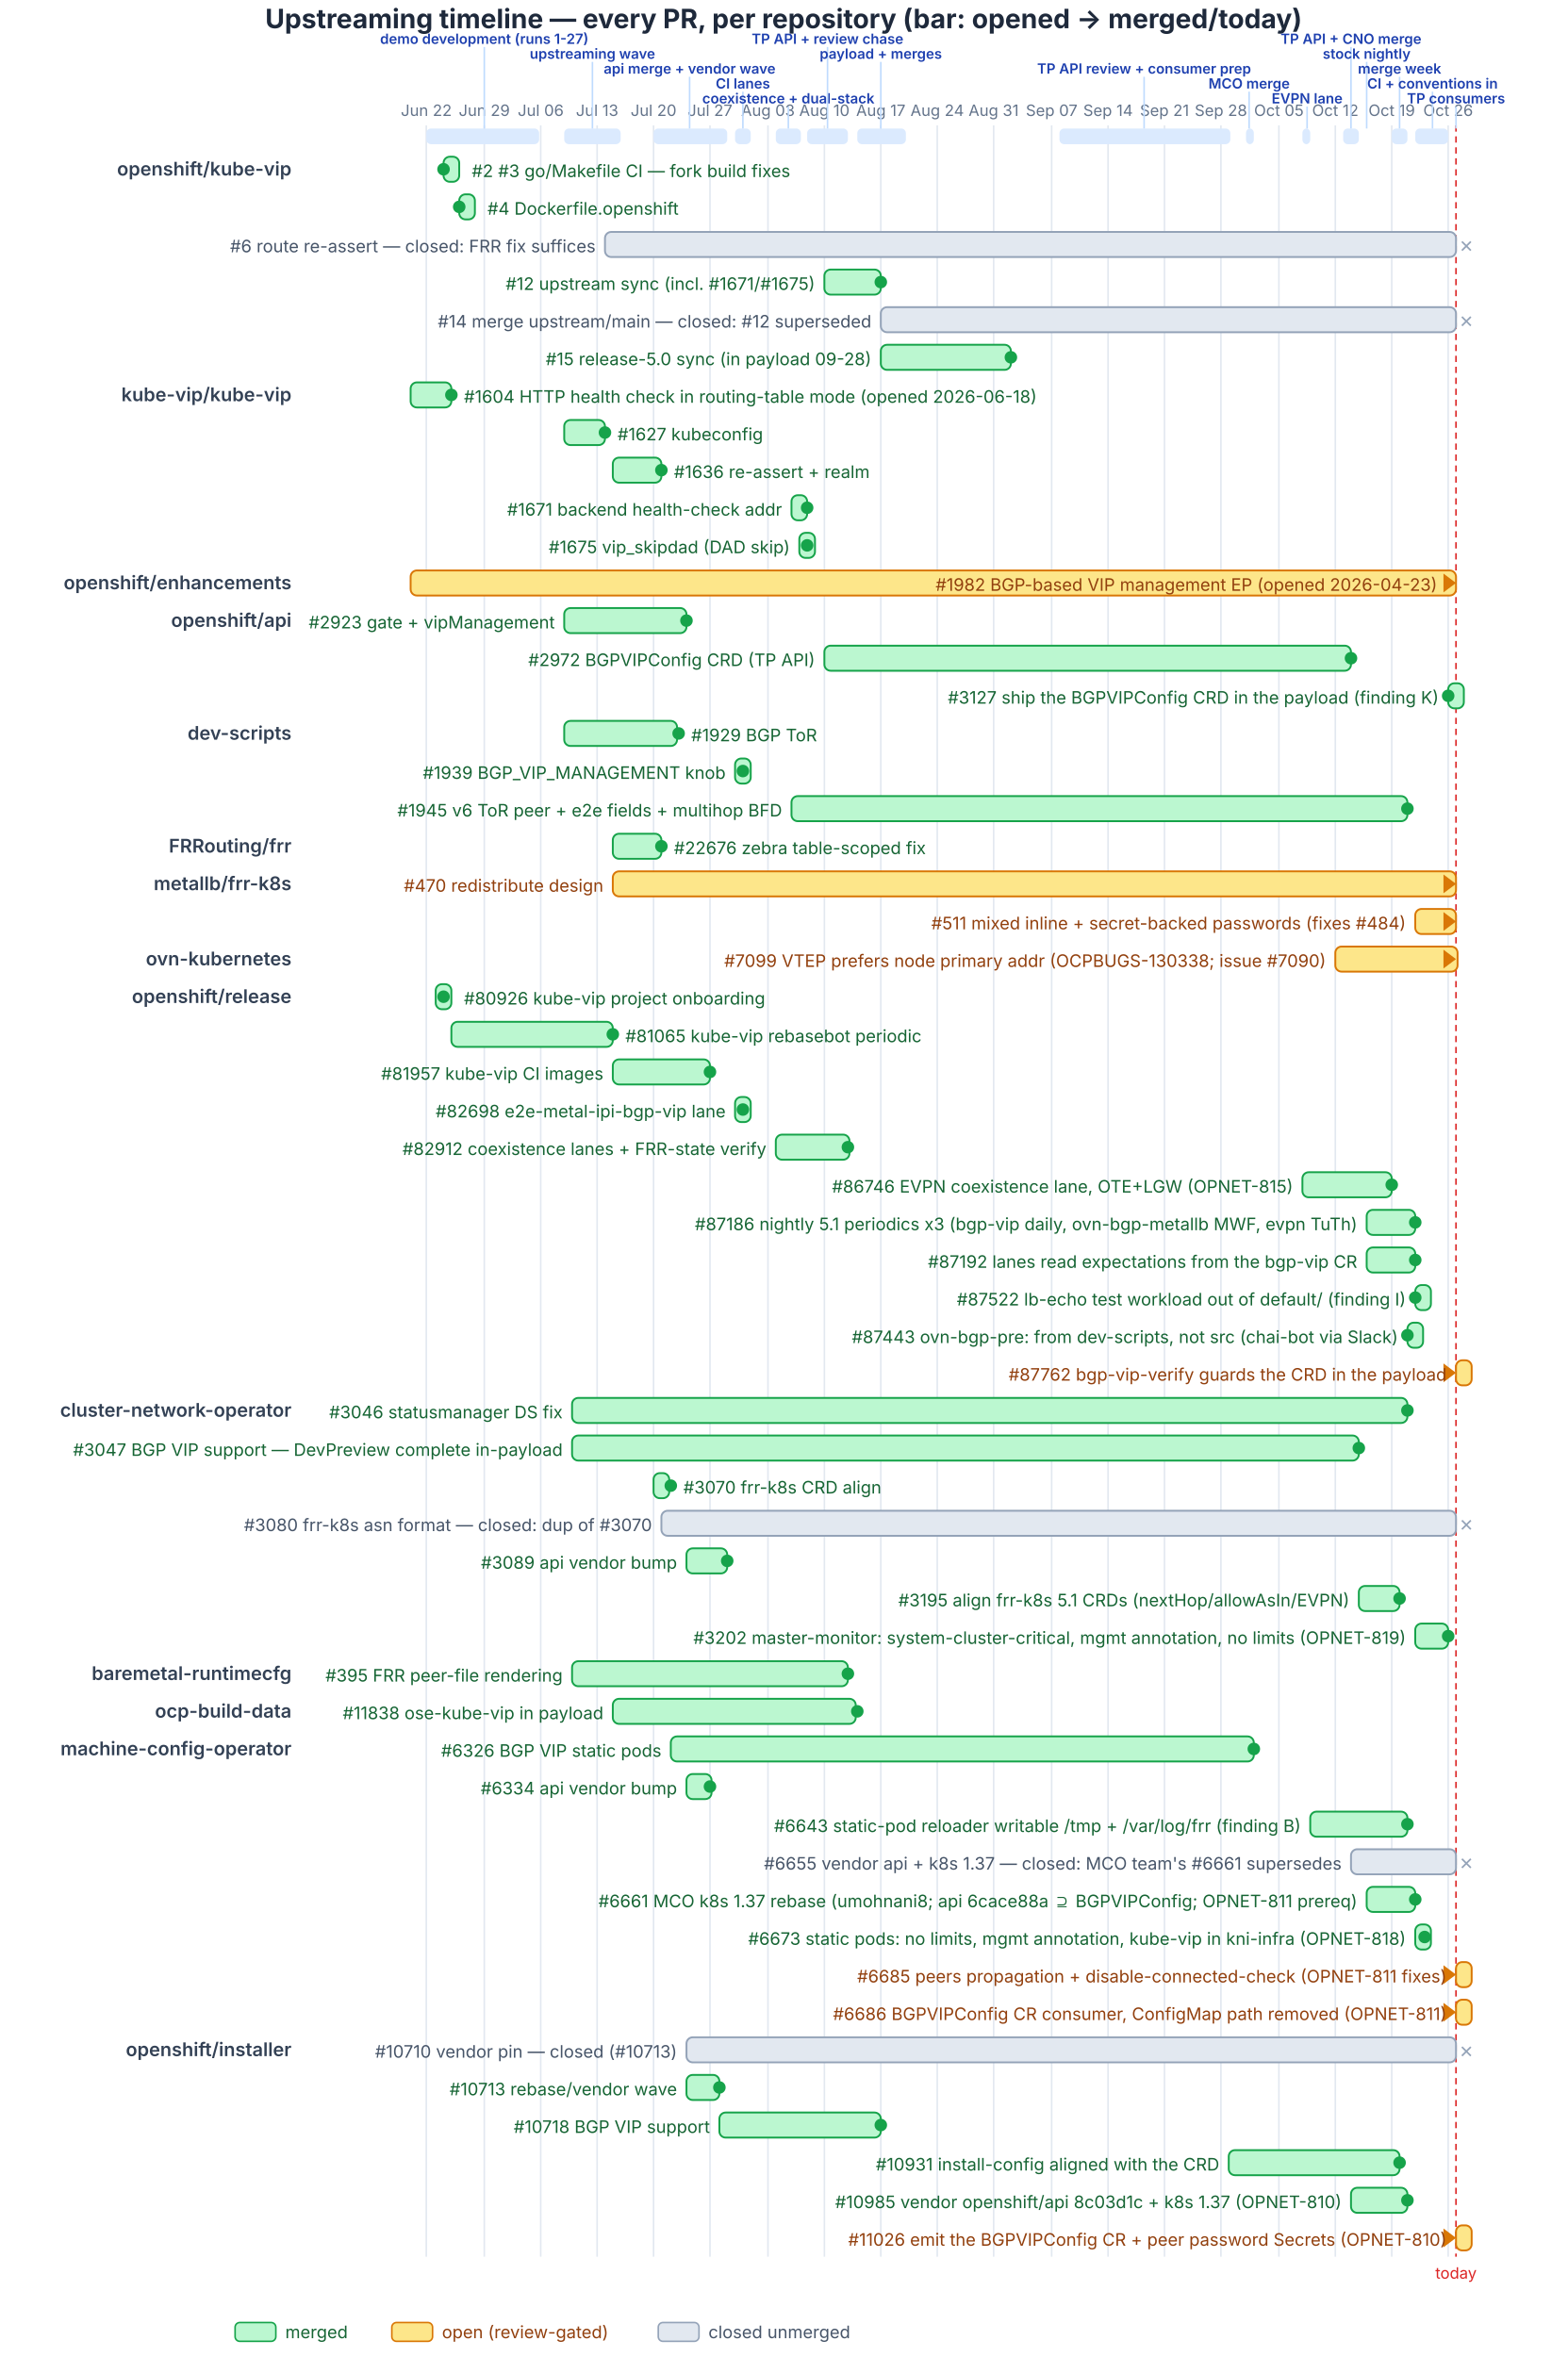
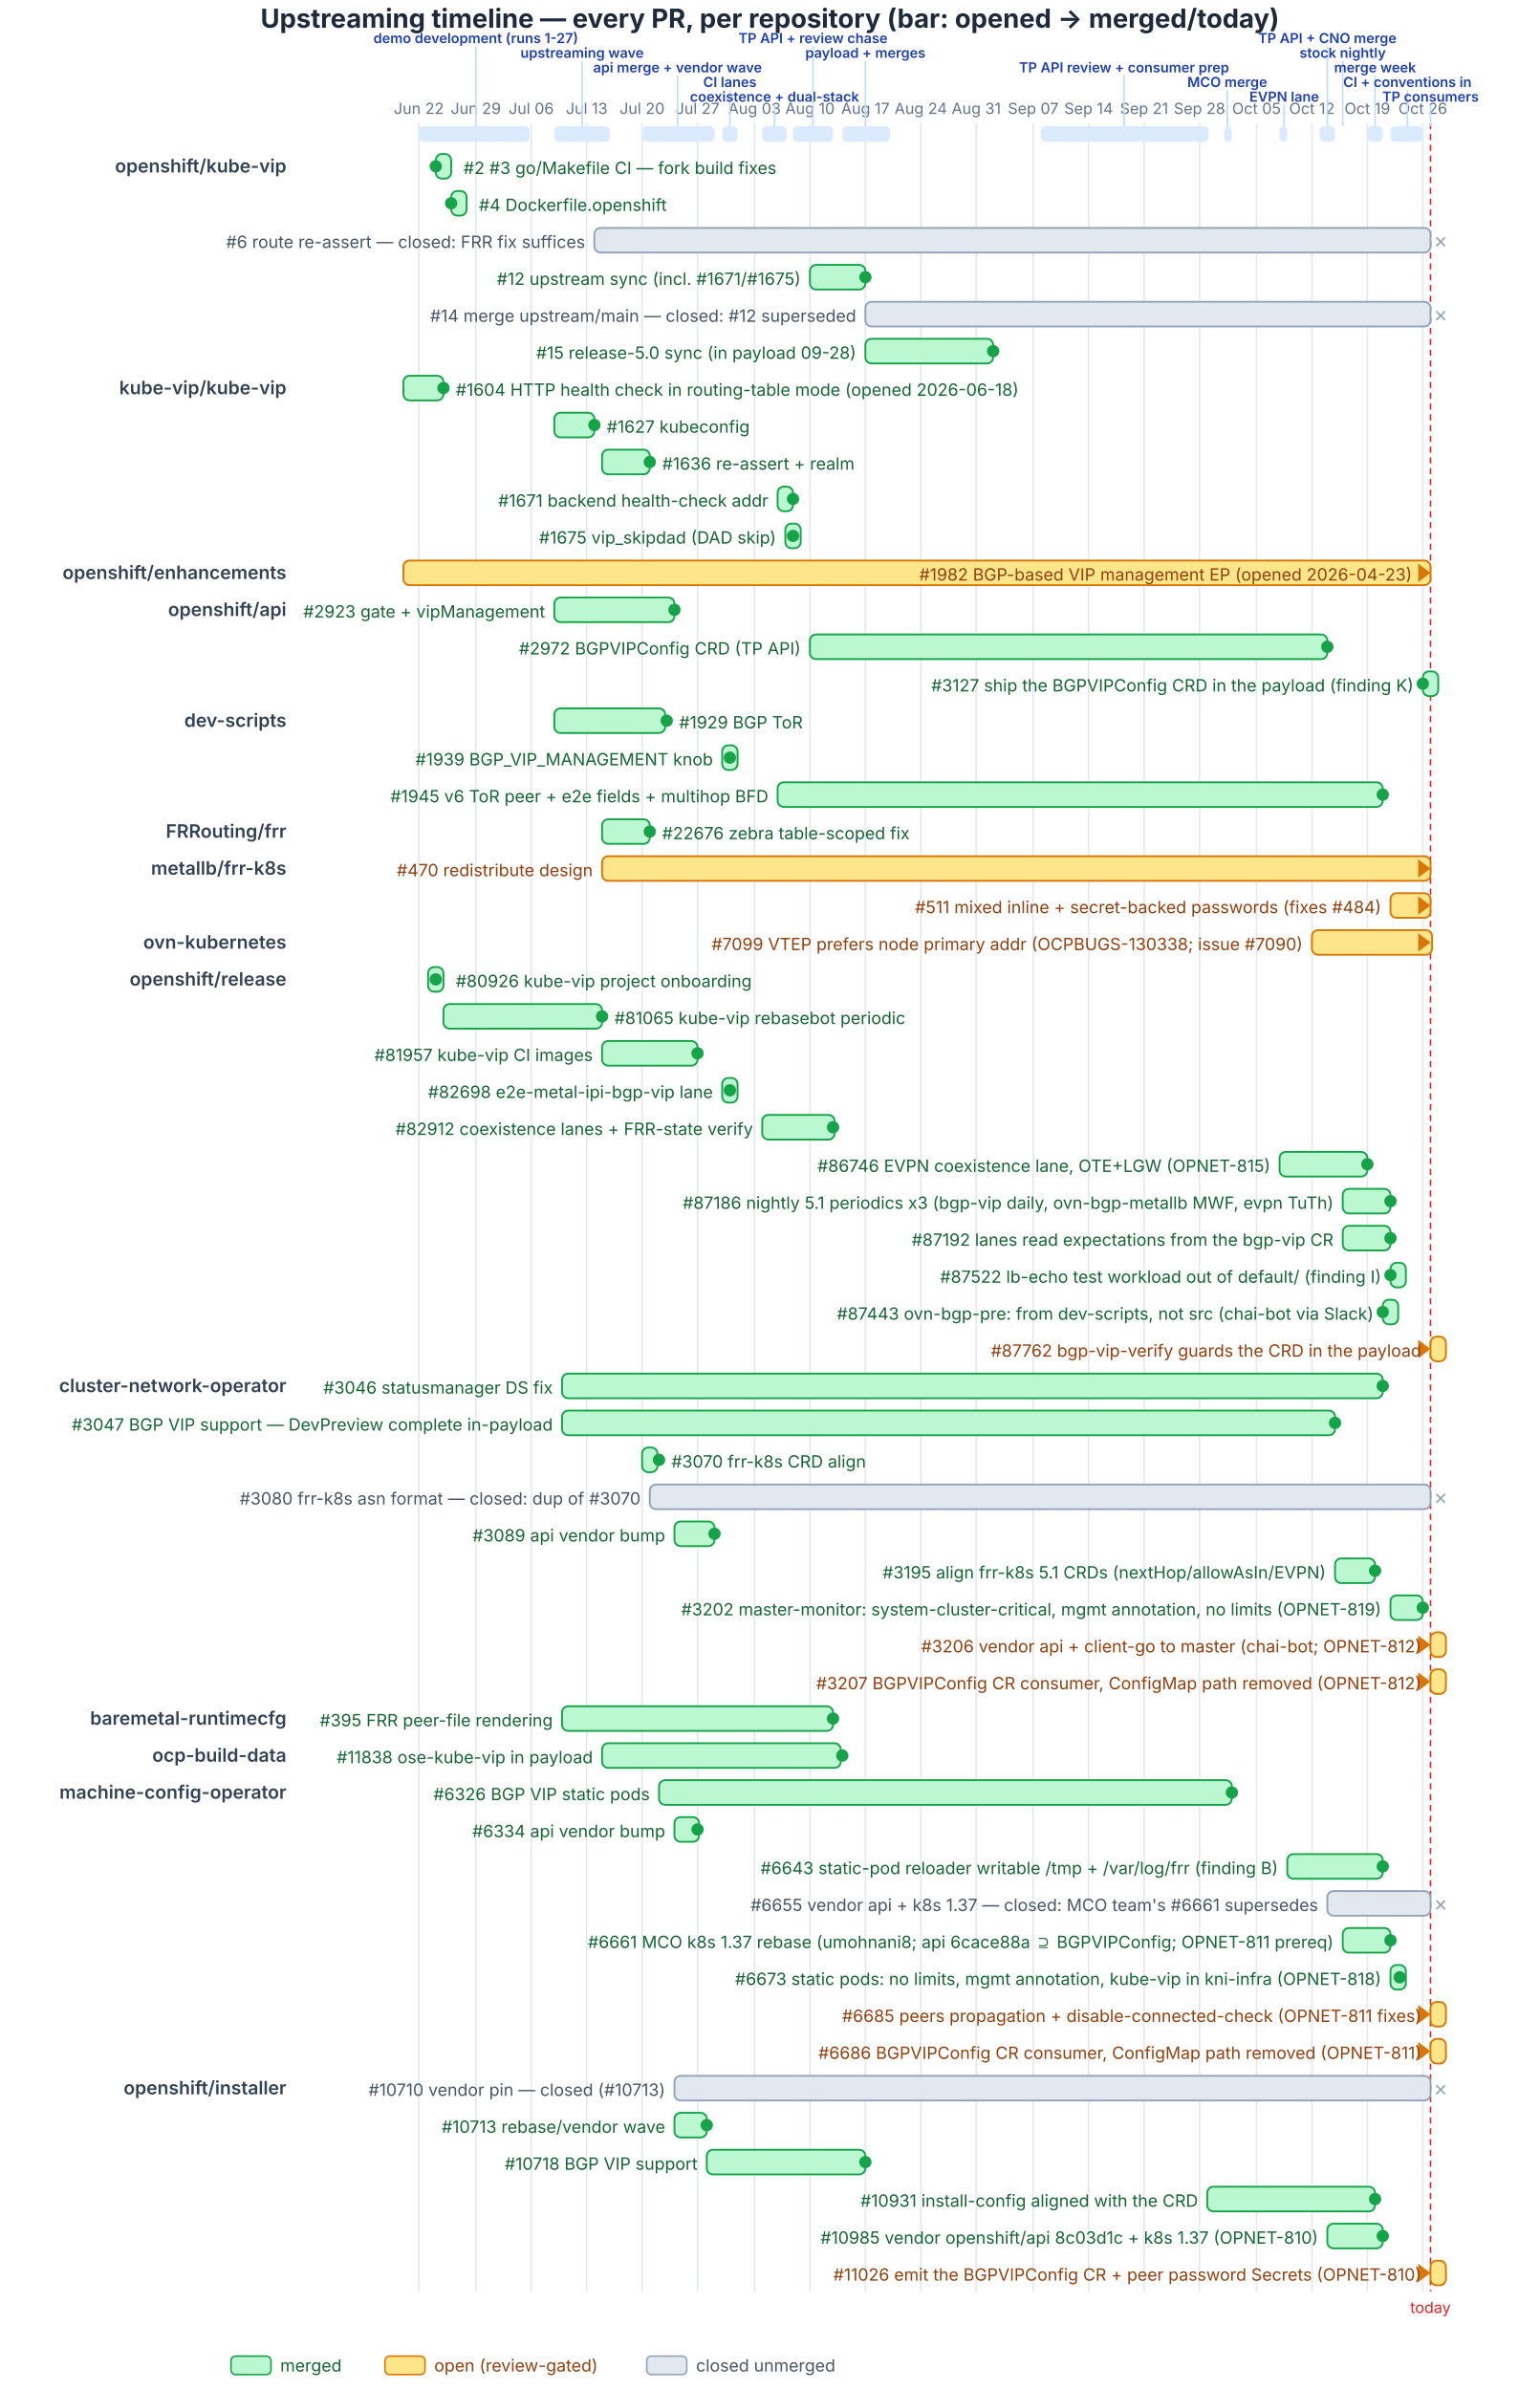
- <svg xmlns="http://www.w3.org/2000/svg" width="1000" height="1504" viewBox="0 0 1000 1504" font-family="Inter, Helvetica, Arial, sans-serif">
+ <svg xmlns="http://www.w3.org/2000/svg" width="1000" height="1552" viewBox="0 0 1000 1552" font-family="Inter, Helvetica, Arial, sans-serif">
  <text x="500" y="18" text-anchor="middle" font-size="17" font-weight="700" fill="#1e293b">Upstreaming timeline — every PR, per repository (bar: opened → merged/today)</text>
-   <line x1="272" y1="80" x2="272" y2="1440" stroke="#e2e8f0" stroke-width="1" />
+   <line x1="272" y1="80" x2="272" y2="1488" stroke="#e2e8f0" stroke-width="1" />
  <text x="272" y="74" text-anchor="middle" font-size="10" fill="#64748b">Jun 22</text>
-   <line x1="309" y1="80" x2="309" y2="1440" stroke="#e2e8f0" stroke-width="1" />
+   <line x1="309" y1="80" x2="309" y2="1488" stroke="#e2e8f0" stroke-width="1" />
  <text x="309" y="74" text-anchor="middle" font-size="10" fill="#64748b">Jun 29</text>
-   <line x1="345" y1="80" x2="345" y2="1440" stroke="#e2e8f0" stroke-width="1" />
+   <line x1="345" y1="80" x2="345" y2="1488" stroke="#e2e8f0" stroke-width="1" />
  <text x="345" y="74" text-anchor="middle" font-size="10" fill="#64748b">Jul 06</text>
-   <line x1="381" y1="80" x2="381" y2="1440" stroke="#e2e8f0" stroke-width="1" />
+   <line x1="381" y1="80" x2="381" y2="1488" stroke="#e2e8f0" stroke-width="1" />
  <text x="381" y="74" text-anchor="middle" font-size="10" fill="#64748b">Jul 13</text>
-   <line x1="417" y1="80" x2="417" y2="1440" stroke="#e2e8f0" stroke-width="1" />
+   <line x1="417" y1="80" x2="417" y2="1488" stroke="#e2e8f0" stroke-width="1" />
  <text x="417" y="74" text-anchor="middle" font-size="10" fill="#64748b">Jul 20</text>
-   <line x1="453" y1="80" x2="453" y2="1440" stroke="#e2e8f0" stroke-width="1" />
+   <line x1="453" y1="80" x2="453" y2="1488" stroke="#e2e8f0" stroke-width="1" />
  <text x="453" y="74" text-anchor="middle" font-size="10" fill="#64748b">Jul 27</text>
-   <line x1="490" y1="80" x2="490" y2="1440" stroke="#e2e8f0" stroke-width="1" />
+   <line x1="490" y1="80" x2="490" y2="1488" stroke="#e2e8f0" stroke-width="1" />
  <text x="490" y="74" text-anchor="middle" font-size="10" fill="#64748b">Aug 03</text>
-   <line x1="526" y1="80" x2="526" y2="1440" stroke="#e2e8f0" stroke-width="1" />
+   <line x1="526" y1="80" x2="526" y2="1488" stroke="#e2e8f0" stroke-width="1" />
  <text x="526" y="74" text-anchor="middle" font-size="10" fill="#64748b">Aug 10</text>
-   <line x1="562" y1="80" x2="562" y2="1440" stroke="#e2e8f0" stroke-width="1" />
+   <line x1="562" y1="80" x2="562" y2="1488" stroke="#e2e8f0" stroke-width="1" />
  <text x="562" y="74" text-anchor="middle" font-size="10" fill="#64748b">Aug 17</text>
-   <line x1="598" y1="80" x2="598" y2="1440" stroke="#e2e8f0" stroke-width="1" />
+   <line x1="598" y1="80" x2="598" y2="1488" stroke="#e2e8f0" stroke-width="1" />
  <text x="598" y="74" text-anchor="middle" font-size="10" fill="#64748b">Aug 24</text>
-   <line x1="634" y1="80" x2="634" y2="1440" stroke="#e2e8f0" stroke-width="1" />
+   <line x1="634" y1="80" x2="634" y2="1488" stroke="#e2e8f0" stroke-width="1" />
  <text x="634" y="74" text-anchor="middle" font-size="10" fill="#64748b">Aug 31</text>
-   <line x1="671" y1="80" x2="671" y2="1440" stroke="#e2e8f0" stroke-width="1" />
+   <line x1="671" y1="80" x2="671" y2="1488" stroke="#e2e8f0" stroke-width="1" />
  <text x="671" y="74" text-anchor="middle" font-size="10" fill="#64748b">Sep 07</text>
-   <line x1="707" y1="80" x2="707" y2="1440" stroke="#e2e8f0" stroke-width="1" />
+   <line x1="707" y1="80" x2="707" y2="1488" stroke="#e2e8f0" stroke-width="1" />
  <text x="707" y="74" text-anchor="middle" font-size="10" fill="#64748b">Sep 14</text>
-   <line x1="743" y1="80" x2="743" y2="1440" stroke="#e2e8f0" stroke-width="1" />
+   <line x1="743" y1="80" x2="743" y2="1488" stroke="#e2e8f0" stroke-width="1" />
  <text x="743" y="74" text-anchor="middle" font-size="10" fill="#64748b">Sep 21</text>
-   <line x1="779" y1="80" x2="779" y2="1440" stroke="#e2e8f0" stroke-width="1" />
+   <line x1="779" y1="80" x2="779" y2="1488" stroke="#e2e8f0" stroke-width="1" />
  <text x="779" y="74" text-anchor="middle" font-size="10" fill="#64748b">Sep 28</text>
-   <line x1="816" y1="80" x2="816" y2="1440" stroke="#e2e8f0" stroke-width="1" />
+   <line x1="816" y1="80" x2="816" y2="1488" stroke="#e2e8f0" stroke-width="1" />
  <text x="816" y="74" text-anchor="middle" font-size="10" fill="#64748b">Oct 05</text>
-   <line x1="852" y1="80" x2="852" y2="1440" stroke="#e2e8f0" stroke-width="1" />
+   <line x1="852" y1="80" x2="852" y2="1488" stroke="#e2e8f0" stroke-width="1" />
  <text x="852" y="74" text-anchor="middle" font-size="10" fill="#64748b">Oct 12</text>
-   <line x1="888" y1="80" x2="888" y2="1440" stroke="#e2e8f0" stroke-width="1" />
+   <line x1="888" y1="80" x2="888" y2="1488" stroke="#e2e8f0" stroke-width="1" />
  <text x="888" y="74" text-anchor="middle" font-size="10" fill="#64748b">Oct 19</text>
-   <line x1="924" y1="80" x2="924" y2="1440" stroke="#e2e8f0" stroke-width="1" />
+   <line x1="924" y1="80" x2="924" y2="1488" stroke="#e2e8f0" stroke-width="1" />
  <text x="924" y="74" text-anchor="middle" font-size="10" fill="#64748b">Oct 26</text>
-   <line x1="929" y1="80" x2="929" y2="1440" stroke="#dc2626" stroke-width="1" stroke-dasharray="4 3" />
-   <text x="929" y="1454" text-anchor="middle" font-size="10" fill="#dc2626">today</text>
+   <line x1="929" y1="80" x2="929" y2="1488" stroke="#dc2626" stroke-width="1" stroke-dasharray="4 3" />
+   <text x="929" y="1502" text-anchor="middle" font-size="10" fill="#dc2626">today</text>
  <rect x="272" y="82" width="72" height="10" rx="3" fill="#dbeafe" />
  <line x1="309" y1="30.0" x2="309" y2="82" stroke="#bfdbfe" stroke-width="1" />
  <text x="309" y="28.0" text-anchor="middle" font-size="9" font-weight="600" fill="#1e40af">demo development (runs 1-27)</text>
  <rect x="360" y="82" width="36" height="10" rx="3" fill="#dbeafe" />
  <line x1="378" y1="39.5" x2="378" y2="82" stroke="#bfdbfe" stroke-width="1" />
  <text x="378" y="37.5" text-anchor="middle" font-size="9" font-weight="600" fill="#1e40af">upstreaming wave</text>
  <rect x="417" y="82" width="47" height="10" rx="3" fill="#dbeafe" />
  <line x1="440" y1="49.0" x2="440" y2="82" stroke="#bfdbfe" stroke-width="1" />
  <text x="440" y="47.0" text-anchor="middle" font-size="9" font-weight="600" fill="#1e40af">api merge + vendor wave</text>
  <rect x="469" y="82" width="10" height="10" rx="3" fill="#dbeafe" />
  <line x1="474" y1="58.5" x2="474" y2="82" stroke="#bfdbfe" stroke-width="1" />
  <text x="474" y="56.5" text-anchor="middle" font-size="9" font-weight="600" fill="#1e40af">CI lanes</text>
  <rect x="495" y="82" width="16" height="10" rx="3" fill="#dbeafe" />
  <line x1="503" y1="68.0" x2="503" y2="82" stroke="#bfdbfe" stroke-width="1" />
  <text x="503" y="66.0" text-anchor="middle" font-size="9" font-weight="600" fill="#1e40af">coexistence + dual-stack</text>
  <rect x="515" y="82" width="26" height="10" rx="3" fill="#dbeafe" />
  <line x1="528" y1="30.0" x2="528" y2="82" stroke="#bfdbfe" stroke-width="1" />
  <text x="528" y="28.0" text-anchor="middle" font-size="9" font-weight="600" fill="#1e40af">TP API + review chase</text>
  <rect x="547" y="82" width="31" height="10" rx="3" fill="#dbeafe" />
  <line x1="562" y1="39.5" x2="562" y2="82" stroke="#bfdbfe" stroke-width="1" />
  <text x="562" y="37.5" text-anchor="middle" font-size="9" font-weight="600" fill="#1e40af">payload + merges</text>
  <rect x="676" y="82" width="109" height="10" rx="3" fill="#dbeafe" />
  <line x1="730" y1="49.0" x2="730" y2="82" stroke="#bfdbfe" stroke-width="1" />
  <text x="730" y="47.0" text-anchor="middle" font-size="9" font-weight="600" fill="#1e40af">TP API review + consumer prep</text>
  <rect x="795" y="82" width="5" height="10" rx="3" fill="#dbeafe" />
  <line x1="797" y1="58.5" x2="797" y2="82" stroke="#bfdbfe" stroke-width="1" />
  <text x="797" y="56.5" text-anchor="middle" font-size="9" font-weight="600" fill="#1e40af">MCO merge</text>
  <rect x="831" y="82" width="5" height="10" rx="3" fill="#dbeafe" />
  <line x1="834" y1="68.0" x2="834" y2="82" stroke="#bfdbfe" stroke-width="1" />
  <text x="834" y="66.0" text-anchor="middle" font-size="9" font-weight="600" fill="#1e40af">EVPN lane</text>
  <rect x="857" y="82" width="10" height="10" rx="3" fill="#dbeafe" />
  <line x1="862" y1="30.0" x2="862" y2="82" stroke="#bfdbfe" stroke-width="1" />
  <text x="862" y="28.0" text-anchor="middle" font-size="9" font-weight="600" fill="#1e40af">TP API + CNO merge</text>
  <rect x="872" y="82" width="0" height="10" rx="3" fill="#dbeafe" />
  <line x1="872" y1="39.5" x2="872" y2="82" stroke="#bfdbfe" stroke-width="1" />
  <text x="872" y="37.5" text-anchor="middle" font-size="9" font-weight="600" fill="#1e40af">stock nightly</text>
  <rect x="888" y="82" width="10" height="10" rx="3" fill="#dbeafe" />
  <line x1="893" y1="49.0" x2="893" y2="82" stroke="#bfdbfe" stroke-width="1" />
  <text x="893" y="47.0" text-anchor="middle" font-size="9" font-weight="600" fill="#1e40af">merge week</text>
  <rect x="903" y="82" width="21" height="10" rx="3" fill="#dbeafe" />
  <line x1="914" y1="58.5" x2="914" y2="82" stroke="#bfdbfe" stroke-width="1" />
  <text x="914" y="56.5" text-anchor="middle" font-size="9" font-weight="600" fill="#1e40af">CI + conventions in</text>
  <rect x="929" y="82" width="0" height="10" rx="3" fill="#dbeafe" />
  <line x1="929" y1="68.0" x2="929" y2="82" stroke="#bfdbfe" stroke-width="1" />
  <text x="929" y="66.0" text-anchor="middle" font-size="9" font-weight="600" fill="#1e40af">TP consumers</text>
  <text x="186" y="112" text-anchor="end" font-size="12" font-weight="600" fill="#334155">openshift/kube-vip</text>
  <rect x="283" y="100" width="10" height="16" rx="4" fill="#bbf7d0" stroke="#16a34a" stroke-width="1.2" />
  <circle cx="283" cy="108" r="4" fill="#16a34a" />
  <text x="301" y="113" font-size="11" fill="#166534">#2 #3 go/Makefile CI — fork build fixes</text>
  <rect x="293" y="124" width="10" height="16" rx="4" fill="#bbf7d0" stroke="#16a34a" stroke-width="1.2" />
  <circle cx="293" cy="132" r="4" fill="#16a34a" />
  <text x="311" y="137" font-size="11" fill="#166534">#4 Dockerfile.openshift</text>
  <rect x="386" y="148" width="543" height="16" rx="4" fill="#e2e8f0" stroke="#94a3b8" stroke-width="1.2" />
  <text x="931" y="161" font-size="11" fill="#94a3b8">✕</text>
  <text x="380" y="161" text-anchor="end" font-size="11" fill="#475569">#6 route re-assert — closed: FRR fix suffices</text>
  <rect x="526" y="172" width="36" height="16" rx="4" fill="#bbf7d0" stroke="#16a34a" stroke-width="1.2" />
  <circle cx="562" cy="180" r="4" fill="#16a34a" />
  <text x="520" y="185" text-anchor="end" font-size="11" fill="#166534">#12 upstream sync (incl. #1671/#1675)</text>
  <rect x="562" y="196" width="367" height="16" rx="4" fill="#e2e8f0" stroke="#94a3b8" stroke-width="1.2" />
  <text x="931" y="209" font-size="11" fill="#94a3b8">✕</text>
  <text x="556" y="209" text-anchor="end" font-size="11" fill="#475569">#14 merge upstream/main — closed: #12 superseded</text>
  <rect x="562" y="220" width="83" height="16" rx="4" fill="#bbf7d0" stroke="#16a34a" stroke-width="1.2" />
  <circle cx="645" cy="228" r="4" fill="#16a34a" />
  <text x="556" y="233" text-anchor="end" font-size="11" fill="#166534">#15 release-5.0 sync (in payload 09-28)</text>
  <text x="186" y="256" text-anchor="end" font-size="12" font-weight="600" fill="#334155">kube-vip/kube-vip</text>
  <rect x="262" y="244" width="26" height="16" rx="4" fill="#bbf7d0" stroke="#16a34a" stroke-width="1.2" />
  <circle cx="288" cy="252" r="4" fill="#16a34a" />
  <text x="296" y="257" font-size="11" fill="#166534">#1604 HTTP health check in routing-table mode (opened 2026-06-18)</text>
  <rect x="360" y="268" width="26" height="16" rx="4" fill="#bbf7d0" stroke="#16a34a" stroke-width="1.2" />
  <circle cx="386" cy="276" r="4" fill="#16a34a" />
  <text x="394" y="281" font-size="11" fill="#166534">#1627 kubeconfig</text>
  <rect x="391" y="292" width="31" height="16" rx="4" fill="#bbf7d0" stroke="#16a34a" stroke-width="1.2" />
  <circle cx="422" cy="300" r="4" fill="#16a34a" />
  <text x="430" y="305" font-size="11" fill="#166534">#1636 re-assert + realm</text>
  <rect x="505" y="316" width="10" height="16" rx="4" fill="#bbf7d0" stroke="#16a34a" stroke-width="1.2" />
  <circle cx="515" cy="324" r="4" fill="#16a34a" />
  <text x="499" y="329" text-anchor="end" font-size="11" fill="#166534">#1671 backend health-check addr</text>
  <rect x="510" y="340" width="10" height="16" rx="4" fill="#bbf7d0" stroke="#16a34a" stroke-width="1.2" />
  <circle cx="515" cy="348" r="4" fill="#16a34a" />
  <text x="504" y="353" text-anchor="end" font-size="11" fill="#166534">#1675 vip_skipdad (DAD skip)</text>
  <text x="186" y="376" text-anchor="end" font-size="12" font-weight="600" fill="#334155">openshift/enhancements</text>
  <rect x="262" y="364" width="667" height="16" rx="4" fill="#fde68a" stroke="#d97706" stroke-width="1.2" />
  <path d="M921,366 L929,372 L921,378 z" fill="#d97706" />
  <text x="917" y="377" text-anchor="end" font-size="11" fill="#92400e">#1982 BGP-based VIP management EP (opened 2026-04-23)</text>
  <text x="186" y="400" text-anchor="end" font-size="12" font-weight="600" fill="#334155">openshift/api</text>
  <rect x="360" y="388" width="78" height="16" rx="4" fill="#bbf7d0" stroke="#16a34a" stroke-width="1.2" />
  <circle cx="438" cy="396" r="4" fill="#16a34a" />
  <text x="354" y="401" text-anchor="end" font-size="11" fill="#166534">#2923 gate + vipManagement</text>
  <rect x="526" y="412" width="336" height="16" rx="4" fill="#bbf7d0" stroke="#16a34a" stroke-width="1.2" />
  <circle cx="862" cy="420" r="4" fill="#16a34a" />
  <text x="520" y="425" text-anchor="end" font-size="11" fill="#166534">#2972 BGPVIPConfig CRD (TP API)</text>
  <rect x="924" y="436" width="10" height="16" rx="4" fill="#bbf7d0" stroke="#16a34a" stroke-width="1.2" />
  <circle cx="924" cy="444" r="4" fill="#16a34a" />
  <text x="918" y="449" text-anchor="end" font-size="11" fill="#166534">#3127 ship the BGPVIPConfig CRD in the payload (finding K)</text>
  <text x="186" y="472" text-anchor="end" font-size="12" font-weight="600" fill="#334155">dev-scripts</text>
  <rect x="360" y="460" width="72" height="16" rx="4" fill="#bbf7d0" stroke="#16a34a" stroke-width="1.2" />
  <circle cx="433" cy="468" r="4" fill="#16a34a" />
  <text x="441" y="473" font-size="11" fill="#166534">#1929 BGP ToR</text>
  <rect x="469" y="484" width="10" height="16" rx="4" fill="#bbf7d0" stroke="#16a34a" stroke-width="1.2" />
  <circle cx="474" cy="492" r="4" fill="#16a34a" />
  <text x="463" y="497" text-anchor="end" font-size="11" fill="#166534">#1939 BGP_VIP_MANAGEMENT knob</text>
  <rect x="505" y="508" width="393" height="16" rx="4" fill="#bbf7d0" stroke="#16a34a" stroke-width="1.2" />
  <circle cx="898" cy="516" r="4" fill="#16a34a" />
  <text x="499" y="521" text-anchor="end" font-size="11" fill="#166534">#1945 v6 ToR peer + e2e fields + multihop BFD</text>
  <text x="186" y="544" text-anchor="end" font-size="12" font-weight="600" fill="#334155">FRRouting/frr</text>
  <rect x="391" y="532" width="31" height="16" rx="4" fill="#bbf7d0" stroke="#16a34a" stroke-width="1.2" />
  <circle cx="422" cy="540" r="4" fill="#16a34a" />
  <text x="430" y="545" font-size="11" fill="#166534">#22676 zebra table-scoped fix</text>
  <text x="186" y="568" text-anchor="end" font-size="12" font-weight="600" fill="#334155">metallb/frr-k8s</text>
  <rect x="391" y="556" width="538" height="16" rx="4" fill="#fde68a" stroke="#d97706" stroke-width="1.2" />
  <path d="M921,558 L929,564 L921,570 z" fill="#d97706" />
  <text x="385" y="569" text-anchor="end" font-size="11" fill="#92400e">#470 redistribute design</text>
  <rect x="903" y="580" width="26" height="16" rx="4" fill="#fde68a" stroke="#d97706" stroke-width="1.2" />
  <path d="M921,582 L929,588 L921,594 z" fill="#d97706" />
  <text x="897" y="593" text-anchor="end" font-size="11" fill="#92400e">#511 mixed inline + secret-backed passwords (fixes #484)</text>
  <text x="186" y="616" text-anchor="end" font-size="12" font-weight="600" fill="#334155">ovn-kubernetes</text>
  <rect x="852" y="604" width="78" height="16" rx="4" fill="#fde68a" stroke="#d97706" stroke-width="1.2" />
  <path d="M921,606 L929,612 L921,618 z" fill="#d97706" />
  <text x="846" y="617" text-anchor="end" font-size="11" fill="#92400e">#7099 VTEP prefers node primary addr (OCPBUGS-130338; issue #7090)</text>
  <text x="186" y="640" text-anchor="end" font-size="12" font-weight="600" fill="#334155">openshift/release</text>
  <rect x="278" y="628" width="10" height="16" rx="4" fill="#bbf7d0" stroke="#16a34a" stroke-width="1.2" />
  <circle cx="283" cy="636" r="4" fill="#16a34a" />
  <text x="296" y="641" font-size="11" fill="#166534">#80926 kube-vip project onboarding</text>
  <rect x="288" y="652" width="103" height="16" rx="4" fill="#bbf7d0" stroke="#16a34a" stroke-width="1.2" />
  <circle cx="391" cy="660" r="4" fill="#16a34a" />
  <text x="399" y="665" font-size="11" fill="#166534">#81065 kube-vip rebasebot periodic</text>
  <rect x="391" y="676" width="62" height="16" rx="4" fill="#bbf7d0" stroke="#16a34a" stroke-width="1.2" />
  <circle cx="453" cy="684" r="4" fill="#16a34a" />
  <text x="385" y="689" text-anchor="end" font-size="11" fill="#166534">#81957 kube-vip CI images</text>
  <rect x="469" y="700" width="10" height="16" rx="4" fill="#bbf7d0" stroke="#16a34a" stroke-width="1.2" />
  <circle cx="474" cy="708" r="4" fill="#16a34a" />
  <text x="463" y="713" text-anchor="end" font-size="11" fill="#166534">#82698 e2e-metal-ipi-bgp-vip lane</text>
  <rect x="495" y="724" width="47" height="16" rx="4" fill="#bbf7d0" stroke="#16a34a" stroke-width="1.2" />
  <circle cx="541" cy="732" r="4" fill="#16a34a" />
  <text x="489" y="737" text-anchor="end" font-size="11" fill="#166534">#82912 coexistence lanes + FRR-state verify</text>
  <rect x="831" y="748" width="57" height="16" rx="4" fill="#bbf7d0" stroke="#16a34a" stroke-width="1.2" />
  <circle cx="888" cy="756" r="4" fill="#16a34a" />
  <text x="825" y="761" text-anchor="end" font-size="11" fill="#166534">#86746 EVPN coexistence lane, OTE+LGW (OPNET-815)</text>
  <rect x="872" y="772" width="31" height="16" rx="4" fill="#bbf7d0" stroke="#16a34a" stroke-width="1.2" />
  <circle cx="903" cy="780" r="4" fill="#16a34a" />
  <text x="866" y="785" text-anchor="end" font-size="11" fill="#166534">#87186 nightly 5.1 periodics x3 (bgp-vip daily, ovn-bgp-metallb MWF, evpn TuTh)</text>
  <rect x="872" y="796" width="31" height="16" rx="4" fill="#bbf7d0" stroke="#16a34a" stroke-width="1.2" />
  <circle cx="903" cy="804" r="4" fill="#16a34a" />
  <text x="866" y="809" text-anchor="end" font-size="11" fill="#166534">#87192 lanes read expectations from the bgp-vip CR</text>
  <rect x="903" y="820" width="10" height="16" rx="4" fill="#bbf7d0" stroke="#16a34a" stroke-width="1.2" />
  <circle cx="903" cy="828" r="4" fill="#16a34a" />
  <text x="897" y="833" text-anchor="end" font-size="11" fill="#166534">#87522 lb-echo test workload out of default/ (finding I)</text>
  <rect x="898" y="844" width="10" height="16" rx="4" fill="#bbf7d0" stroke="#16a34a" stroke-width="1.2" />
  <circle cx="898" cy="852" r="4" fill="#16a34a" />
  <text x="892" y="857" text-anchor="end" font-size="11" fill="#166534">#87443 ovn-bgp-pre: from dev-scripts, not src (chai-bot via Slack)</text>
  <rect x="929" y="868" width="10" height="16" rx="4" fill="#fde68a" stroke="#d97706" stroke-width="1.2" />
  <path d="M921,870 L929,876 L921,882 z" fill="#d97706" />
  <text x="923" y="881" text-anchor="end" font-size="11" fill="#92400e">#87762 bgp-vip-verify guards the CRD in the payload</text>
  <text x="186" y="904" text-anchor="end" font-size="12" font-weight="600" fill="#334155">cluster-network-operator</text>
  <rect x="365" y="892" width="533" height="16" rx="4" fill="#bbf7d0" stroke="#16a34a" stroke-width="1.2" />
  <circle cx="898" cy="900" r="4" fill="#16a34a" />
  <text x="359" y="905" text-anchor="end" font-size="11" fill="#166534">#3046 statusmanager DS fix</text>
  <rect x="365" y="916" width="502" height="16" rx="4" fill="#bbf7d0" stroke="#16a34a" stroke-width="1.2" />
  <circle cx="867" cy="924" r="4" fill="#16a34a" />
  <text x="359" y="929" text-anchor="end" font-size="11" fill="#166534">#3047 BGP VIP support — DevPreview complete in-payload</text>
  <rect x="417" y="940" width="10" height="16" rx="4" fill="#bbf7d0" stroke="#16a34a" stroke-width="1.2" />
  <circle cx="428" cy="948" r="4" fill="#16a34a" />
  <text x="436" y="953" font-size="11" fill="#166534">#3070 frr-k8s CRD align</text>
  <rect x="422" y="964" width="507" height="16" rx="4" fill="#e2e8f0" stroke="#94a3b8" stroke-width="1.2" />
  <text x="931" y="977" font-size="11" fill="#94a3b8">✕</text>
  <text x="416" y="977" text-anchor="end" font-size="11" fill="#475569">#3080 frr-k8s asn format — closed: dup of #3070</text>
  <rect x="438" y="988" width="26" height="16" rx="4" fill="#bbf7d0" stroke="#16a34a" stroke-width="1.2" />
  <circle cx="464" cy="996" r="4" fill="#16a34a" />
  <text x="432" y="1001" text-anchor="end" font-size="11" fill="#166534">#3089 api vendor bump</text>
  <rect x="867" y="1012" width="26" height="16" rx="4" fill="#bbf7d0" stroke="#16a34a" stroke-width="1.2" />
  <circle cx="893" cy="1020" r="4" fill="#16a34a" />
  <text x="861" y="1025" text-anchor="end" font-size="11" fill="#166534">#3195 align frr-k8s 5.1 CRDs (nextHop/allowAsIn/EVPN)</text>
  <rect x="903" y="1036" width="21" height="16" rx="4" fill="#bbf7d0" stroke="#16a34a" stroke-width="1.2" />
  <circle cx="924" cy="1044" r="4" fill="#16a34a" />
  <text x="897" y="1049" text-anchor="end" font-size="11" fill="#166534">#3202 master-monitor: system-cluster-critical, mgmt annotation, no limits (OPNET-819)</text>
-   <text x="186" y="1072" text-anchor="end" font-size="12" font-weight="600" fill="#334155">baremetal-runtimecfg</text>
-   <rect x="365" y="1060" width="176" height="16" rx="4" fill="#bbf7d0" stroke="#16a34a" stroke-width="1.2" />
-   <circle cx="541" cy="1068" r="4" fill="#16a34a" />
-   <text x="359" y="1073" text-anchor="end" font-size="11" fill="#166534">#395 FRR peer-file rendering</text>
-   <text x="186" y="1096" text-anchor="end" font-size="12" font-weight="600" fill="#334155">ocp-build-data</text>
-   <rect x="391" y="1084" width="155" height="16" rx="4" fill="#bbf7d0" stroke="#16a34a" stroke-width="1.2" />
-   <circle cx="547" cy="1092" r="4" fill="#16a34a" />
-   <text x="385" y="1097" text-anchor="end" font-size="11" fill="#166534">#11838 ose-kube-vip in payload</text>
-   <text x="186" y="1120" text-anchor="end" font-size="12" font-weight="600" fill="#334155">machine-config-operator</text>
-   <rect x="428" y="1108" width="372" height="16" rx="4" fill="#bbf7d0" stroke="#16a34a" stroke-width="1.2" />
-   <circle cx="800" cy="1116" r="4" fill="#16a34a" />
-   <text x="422" y="1121" text-anchor="end" font-size="11" fill="#166534">#6326 BGP VIP static pods</text>
-   <rect x="438" y="1132" width="16" height="16" rx="4" fill="#bbf7d0" stroke="#16a34a" stroke-width="1.2" />
-   <circle cx="453" cy="1140" r="4" fill="#16a34a" />
-   <text x="432" y="1145" text-anchor="end" font-size="11" fill="#166534">#6334 api vendor bump</text>
-   <rect x="836" y="1156" width="62" height="16" rx="4" fill="#bbf7d0" stroke="#16a34a" stroke-width="1.2" />
-   <circle cx="898" cy="1164" r="4" fill="#16a34a" />
-   <text x="830" y="1169" text-anchor="end" font-size="11" fill="#166534">#6643 static-pod reloader writable /tmp + /var/log/frr (finding B)</text>
-   <rect x="862" y="1180" width="67" height="16" rx="4" fill="#e2e8f0" stroke="#94a3b8" stroke-width="1.2" />
-   <text x="931" y="1193" font-size="11" fill="#94a3b8">✕</text>
-   <text x="856" y="1193" text-anchor="end" font-size="11" fill="#475569">#6655 vendor api + k8s 1.37 — closed: MCO team's #6661 supersedes</text>
-   <rect x="872" y="1204" width="31" height="16" rx="4" fill="#bbf7d0" stroke="#16a34a" stroke-width="1.2" />
-   <circle cx="903" cy="1212" r="4" fill="#16a34a" />
-   <text x="866" y="1217" text-anchor="end" font-size="11" fill="#166534">#6661 MCO k8s 1.37 rebase (umohnani8; api 6cace88a ⊇ BGPVIPConfig; OPNET-811 prereq)</text>
-   <rect x="903" y="1228" width="10" height="16" rx="4" fill="#bbf7d0" stroke="#16a34a" stroke-width="1.2" />
-   <circle cx="909" cy="1236" r="4" fill="#16a34a" />
-   <text x="897" y="1241" text-anchor="end" font-size="11" fill="#166534">#6673 static pods: no limits, mgmt annotation, kube-vip in kni-infra (OPNET-818)</text>
-   <rect x="929" y="1252" width="10" height="16" rx="4" fill="#fde68a" stroke="#d97706" stroke-width="1.2" />
-   <path d="M921,1254 L929,1260 L921,1266 z" fill="#d97706" />
-   <text x="923" y="1265" text-anchor="end" font-size="11" fill="#92400e">#6685 peers propagation + disable-connected-check (OPNET-811 fixes)</text>
-   <rect x="929" y="1276" width="10" height="16" rx="4" fill="#fde68a" stroke="#d97706" stroke-width="1.2" />
-   <path d="M921,1278 L929,1284 L921,1290 z" fill="#d97706" />
-   <text x="923" y="1289" text-anchor="end" font-size="11" fill="#92400e">#6686 BGPVIPConfig CR consumer, ConfigMap path removed (OPNET-811)</text>
-   <text x="186" y="1312" text-anchor="end" font-size="12" font-weight="600" fill="#334155">openshift/installer</text>
-   <rect x="438" y="1300" width="491" height="16" rx="4" fill="#e2e8f0" stroke="#94a3b8" stroke-width="1.2" />
-   <text x="931" y="1313" font-size="11" fill="#94a3b8">✕</text>
-   <text x="432" y="1313" text-anchor="end" font-size="11" fill="#475569">#10710 vendor pin — closed (#10713)</text>
-   <rect x="438" y="1324" width="21" height="16" rx="4" fill="#bbf7d0" stroke="#16a34a" stroke-width="1.2" />
-   <circle cx="459" cy="1332" r="4" fill="#16a34a" />
-   <text x="432" y="1337" text-anchor="end" font-size="11" fill="#166534">#10713 rebase/vendor wave</text>
-   <rect x="459" y="1348" width="103" height="16" rx="4" fill="#bbf7d0" stroke="#16a34a" stroke-width="1.2" />
-   <circle cx="562" cy="1356" r="4" fill="#16a34a" />
-   <text x="453" y="1361" text-anchor="end" font-size="11" fill="#166534">#10718 BGP VIP support</text>
-   <rect x="784" y="1372" width="109" height="16" rx="4" fill="#bbf7d0" stroke="#16a34a" stroke-width="1.2" />
-   <circle cx="893" cy="1380" r="4" fill="#16a34a" />
-   <text x="778" y="1385" text-anchor="end" font-size="11" fill="#166534">#10931 install-config aligned with the CRD</text>
-   <rect x="862" y="1396" width="36" height="16" rx="4" fill="#bbf7d0" stroke="#16a34a" stroke-width="1.2" />
-   <circle cx="898" cy="1404" r="4" fill="#16a34a" />
-   <text x="856" y="1409" text-anchor="end" font-size="11" fill="#166534">#10985 vendor openshift/api 8c03d1c + k8s 1.37 (OPNET-810)</text>
-   <rect x="929" y="1420" width="10" height="16" rx="4" fill="#fde68a" stroke="#d97706" stroke-width="1.2" />
-   <path d="M921,1422 L929,1428 L921,1434 z" fill="#d97706" />
-   <text x="923" y="1433" text-anchor="end" font-size="11" fill="#92400e">#11026 emit the BGPVIPConfig CR + peer password Secrets (OPNET-810)</text>
+   <rect x="929" y="1060" width="10" height="16" rx="4" fill="#fde68a" stroke="#d97706" stroke-width="1.2" />
+   <path d="M921,1062 L929,1068 L921,1074 z" fill="#d97706" />
+   <text x="923" y="1073" text-anchor="end" font-size="11" fill="#92400e">#3206 vendor api + client-go to master (chai-bot; OPNET-812)</text>
+   <rect x="929" y="1084" width="10" height="16" rx="4" fill="#fde68a" stroke="#d97706" stroke-width="1.2" />
+   <path d="M921,1086 L929,1092 L921,1098 z" fill="#d97706" />
+   <text x="923" y="1097" text-anchor="end" font-size="11" fill="#92400e">#3207 BGPVIPConfig CR consumer, ConfigMap path removed (OPNET-812)</text>
+   <text x="186" y="1120" text-anchor="end" font-size="12" font-weight="600" fill="#334155">baremetal-runtimecfg</text>
+   <rect x="365" y="1108" width="176" height="16" rx="4" fill="#bbf7d0" stroke="#16a34a" stroke-width="1.2" />
+   <circle cx="541" cy="1116" r="4" fill="#16a34a" />
+   <text x="359" y="1121" text-anchor="end" font-size="11" fill="#166534">#395 FRR peer-file rendering</text>
+   <text x="186" y="1144" text-anchor="end" font-size="12" font-weight="600" fill="#334155">ocp-build-data</text>
+   <rect x="391" y="1132" width="155" height="16" rx="4" fill="#bbf7d0" stroke="#16a34a" stroke-width="1.2" />
+   <circle cx="547" cy="1140" r="4" fill="#16a34a" />
+   <text x="385" y="1145" text-anchor="end" font-size="11" fill="#166534">#11838 ose-kube-vip in payload</text>
+   <text x="186" y="1168" text-anchor="end" font-size="12" font-weight="600" fill="#334155">machine-config-operator</text>
+   <rect x="428" y="1156" width="372" height="16" rx="4" fill="#bbf7d0" stroke="#16a34a" stroke-width="1.2" />
+   <circle cx="800" cy="1164" r="4" fill="#16a34a" />
+   <text x="422" y="1169" text-anchor="end" font-size="11" fill="#166534">#6326 BGP VIP static pods</text>
+   <rect x="438" y="1180" width="16" height="16" rx="4" fill="#bbf7d0" stroke="#16a34a" stroke-width="1.2" />
+   <circle cx="453" cy="1188" r="4" fill="#16a34a" />
+   <text x="432" y="1193" text-anchor="end" font-size="11" fill="#166534">#6334 api vendor bump</text>
+   <rect x="836" y="1204" width="62" height="16" rx="4" fill="#bbf7d0" stroke="#16a34a" stroke-width="1.2" />
+   <circle cx="898" cy="1212" r="4" fill="#16a34a" />
+   <text x="830" y="1217" text-anchor="end" font-size="11" fill="#166534">#6643 static-pod reloader writable /tmp + /var/log/frr (finding B)</text>
+   <rect x="862" y="1228" width="67" height="16" rx="4" fill="#e2e8f0" stroke="#94a3b8" stroke-width="1.2" />
+   <text x="931" y="1241" font-size="11" fill="#94a3b8">✕</text>
+   <text x="856" y="1241" text-anchor="end" font-size="11" fill="#475569">#6655 vendor api + k8s 1.37 — closed: MCO team's #6661 supersedes</text>
+   <rect x="872" y="1252" width="31" height="16" rx="4" fill="#bbf7d0" stroke="#16a34a" stroke-width="1.2" />
+   <circle cx="903" cy="1260" r="4" fill="#16a34a" />
+   <text x="866" y="1265" text-anchor="end" font-size="11" fill="#166534">#6661 MCO k8s 1.37 rebase (umohnani8; api 6cace88a ⊇ BGPVIPConfig; OPNET-811 prereq)</text>
+   <rect x="903" y="1276" width="10" height="16" rx="4" fill="#bbf7d0" stroke="#16a34a" stroke-width="1.2" />
+   <circle cx="909" cy="1284" r="4" fill="#16a34a" />
+   <text x="897" y="1289" text-anchor="end" font-size="11" fill="#166534">#6673 static pods: no limits, mgmt annotation, kube-vip in kni-infra (OPNET-818)</text>
+   <rect x="929" y="1300" width="10" height="16" rx="4" fill="#fde68a" stroke="#d97706" stroke-width="1.2" />
+   <path d="M921,1302 L929,1308 L921,1314 z" fill="#d97706" />
+   <text x="923" y="1313" text-anchor="end" font-size="11" fill="#92400e">#6685 peers propagation + disable-connected-check (OPNET-811 fixes)</text>
+   <rect x="929" y="1324" width="10" height="16" rx="4" fill="#fde68a" stroke="#d97706" stroke-width="1.2" />
+   <path d="M921,1326 L929,1332 L921,1338 z" fill="#d97706" />
+   <text x="923" y="1337" text-anchor="end" font-size="11" fill="#92400e">#6686 BGPVIPConfig CR consumer, ConfigMap path removed (OPNET-811)</text>
+   <text x="186" y="1360" text-anchor="end" font-size="12" font-weight="600" fill="#334155">openshift/installer</text>
+   <rect x="438" y="1348" width="491" height="16" rx="4" fill="#e2e8f0" stroke="#94a3b8" stroke-width="1.2" />
+   <text x="931" y="1361" font-size="11" fill="#94a3b8">✕</text>
+   <text x="432" y="1361" text-anchor="end" font-size="11" fill="#475569">#10710 vendor pin — closed (#10713)</text>
+   <rect x="438" y="1372" width="21" height="16" rx="4" fill="#bbf7d0" stroke="#16a34a" stroke-width="1.2" />
+   <circle cx="459" cy="1380" r="4" fill="#16a34a" />
+   <text x="432" y="1385" text-anchor="end" font-size="11" fill="#166534">#10713 rebase/vendor wave</text>
+   <rect x="459" y="1396" width="103" height="16" rx="4" fill="#bbf7d0" stroke="#16a34a" stroke-width="1.2" />
+   <circle cx="562" cy="1404" r="4" fill="#16a34a" />
+   <text x="453" y="1409" text-anchor="end" font-size="11" fill="#166534">#10718 BGP VIP support</text>
+   <rect x="784" y="1420" width="109" height="16" rx="4" fill="#bbf7d0" stroke="#16a34a" stroke-width="1.2" />
+   <circle cx="893" cy="1428" r="4" fill="#16a34a" />
+   <text x="778" y="1433" text-anchor="end" font-size="11" fill="#166534">#10931 install-config aligned with the CRD</text>
+   <rect x="862" y="1444" width="36" height="16" rx="4" fill="#bbf7d0" stroke="#16a34a" stroke-width="1.2" />
+   <circle cx="898" cy="1452" r="4" fill="#16a34a" />
+   <text x="856" y="1457" text-anchor="end" font-size="11" fill="#166534">#10985 vendor openshift/api 8c03d1c + k8s 1.37 (OPNET-810)</text>
+   <rect x="929" y="1468" width="10" height="16" rx="4" fill="#fde68a" stroke="#d97706" stroke-width="1.2" />
+   <path d="M921,1470 L929,1476 L921,1482 z" fill="#d97706" />
+   <text x="923" y="1481" text-anchor="end" font-size="11" fill="#92400e">#11026 emit the BGPVIPConfig CR + peer password Secrets (OPNET-810)</text>
  <g font-size="11">
-     <rect x="150" y="1482" width="26" height="12" rx="3" fill="#bbf7d0" stroke="#16a34a" />
-     <text x="182" y="1492" fill="#166534">merged</text>
-     <rect x="250" y="1482" width="26" height="12" rx="3" fill="#fde68a" stroke="#d97706" />
-     <text x="282" y="1492" fill="#92400e">open (review-gated)</text>
-     <rect x="420" y="1482" width="26" height="12" rx="3" fill="#e2e8f0" stroke="#94a3b8" />
-     <text x="452" y="1492" fill="#475569">closed unmerged</text>
+     <rect x="150" y="1530" width="26" height="12" rx="3" fill="#bbf7d0" stroke="#16a34a" />
+     <text x="182" y="1540" fill="#166534">merged</text>
+     <rect x="250" y="1530" width="26" height="12" rx="3" fill="#fde68a" stroke="#d97706" />
+     <text x="282" y="1540" fill="#92400e">open (review-gated)</text>
+     <rect x="420" y="1530" width="26" height="12" rx="3" fill="#e2e8f0" stroke="#94a3b8" />
+     <text x="452" y="1540" fill="#475569">closed unmerged</text>
  </g>
</svg>
